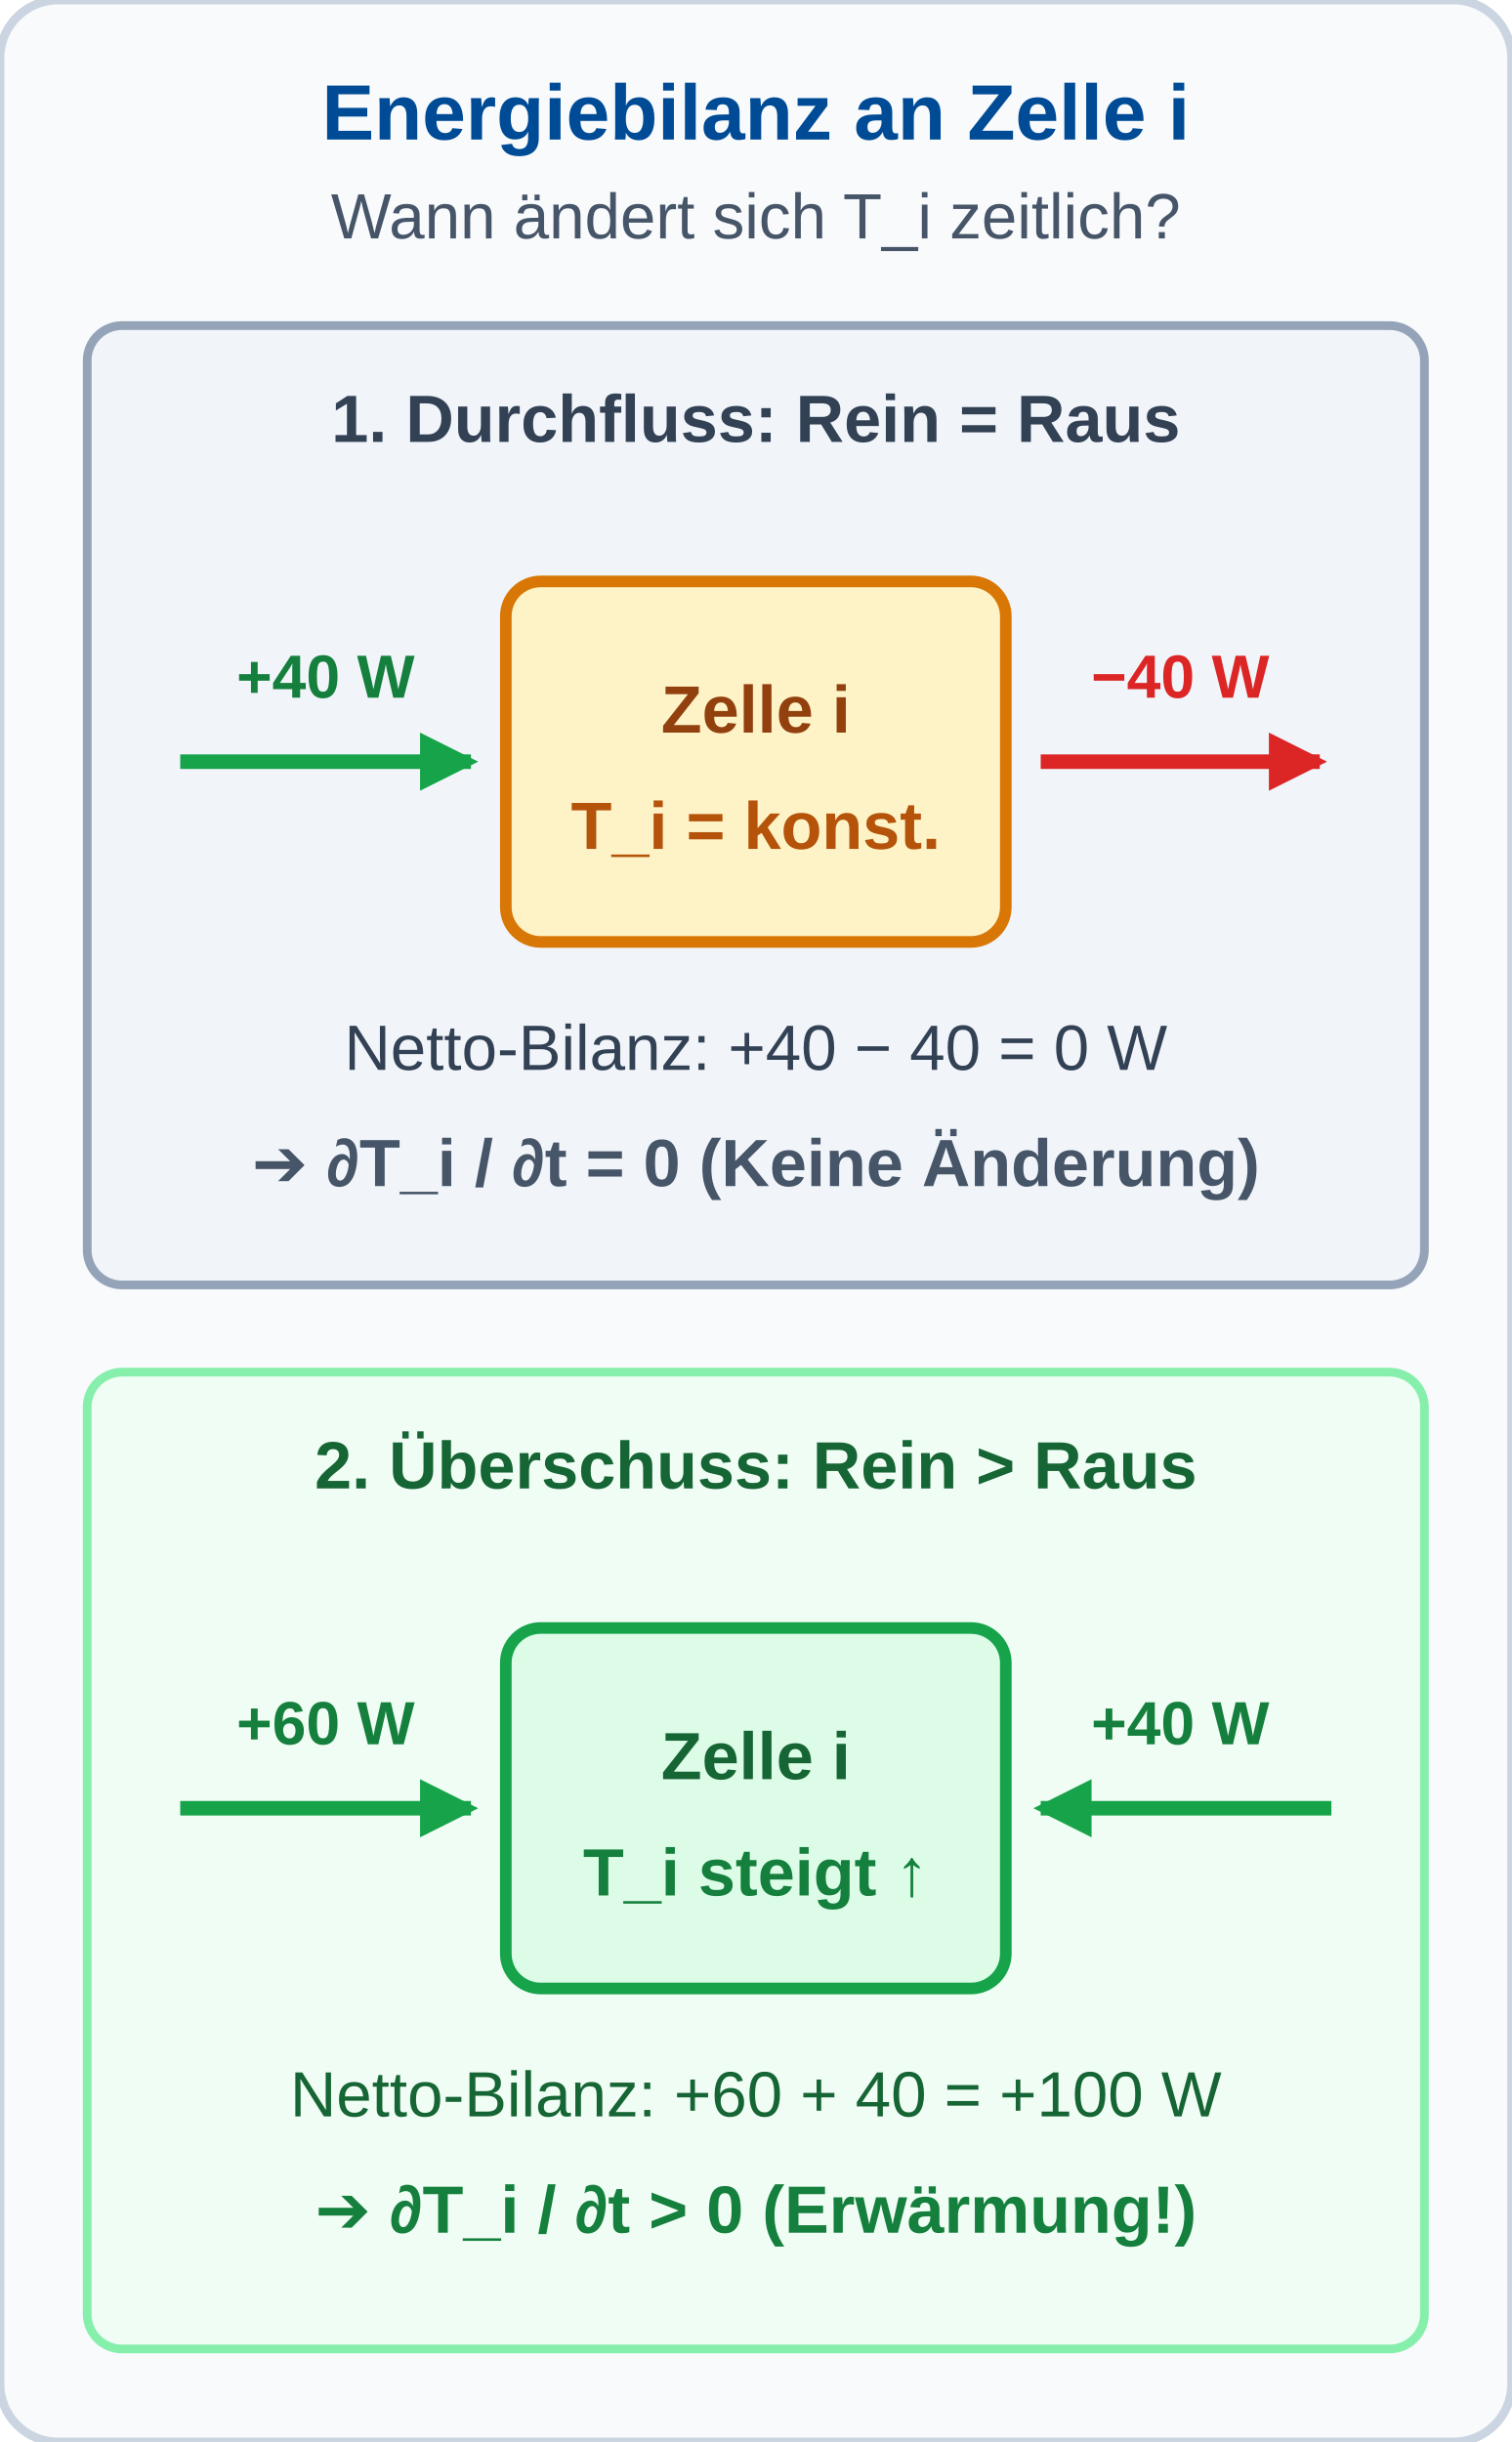
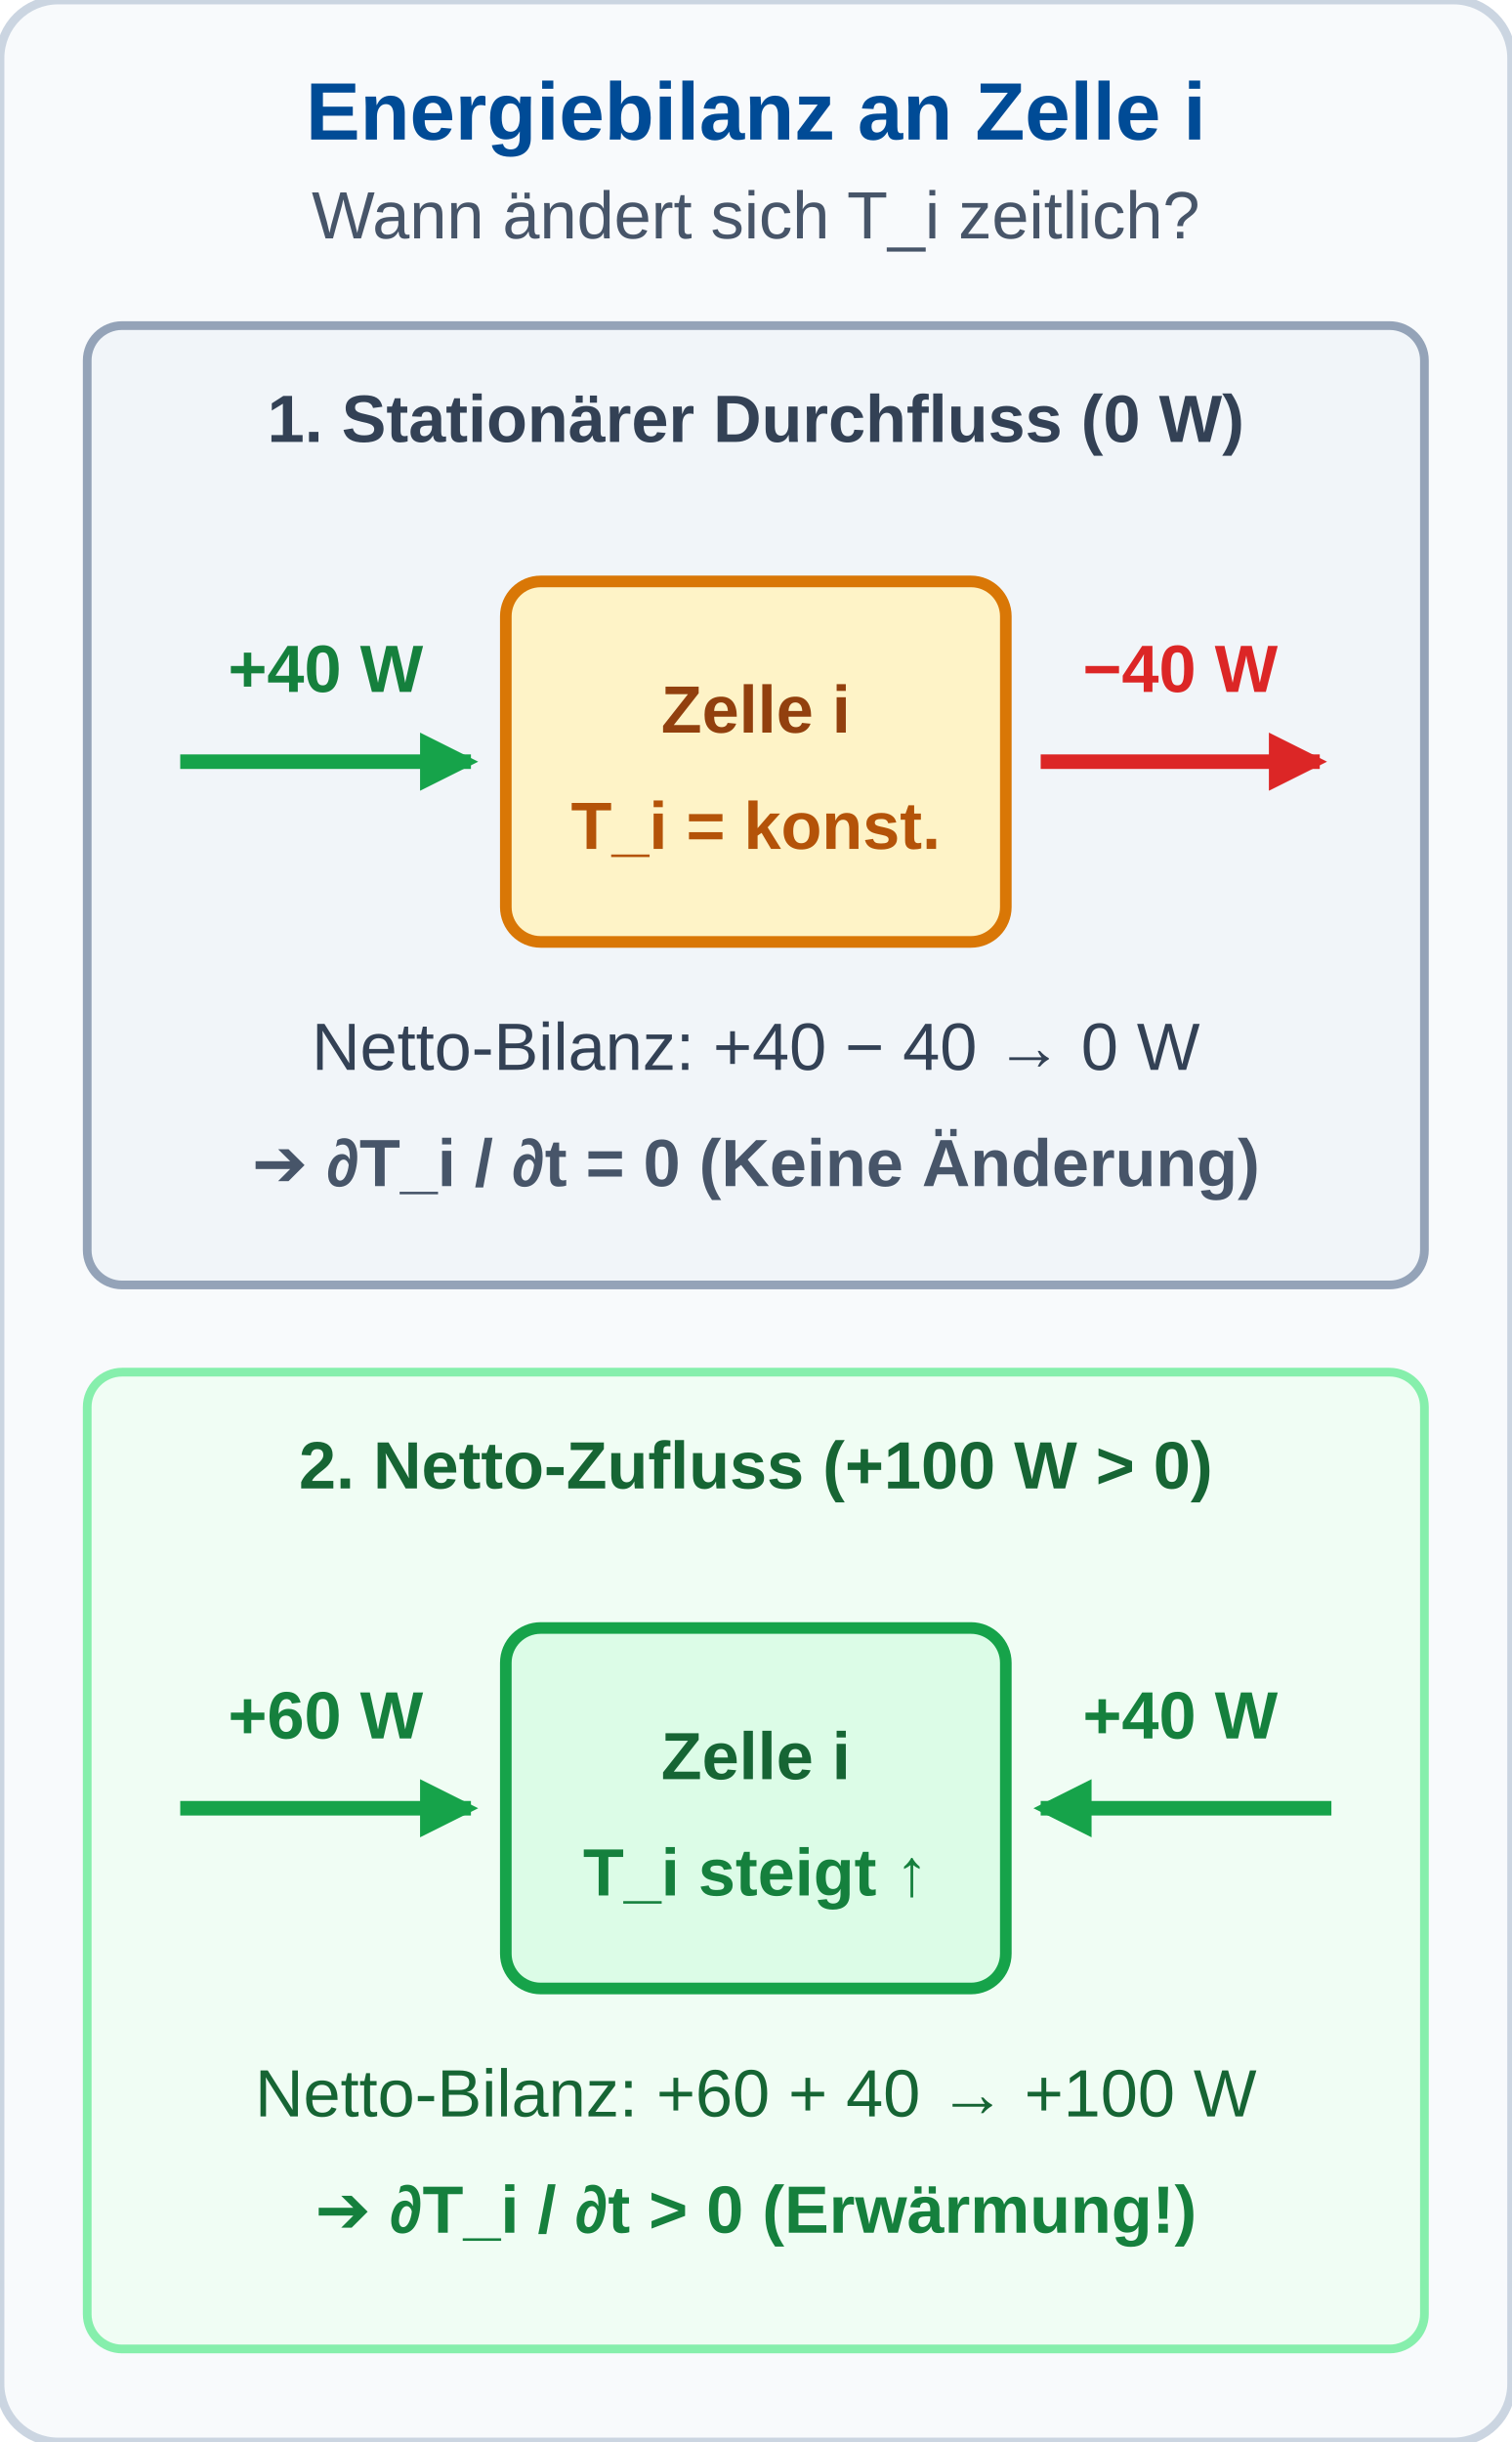
<svg xmlns="http://www.w3.org/2000/svg" viewBox="0 0 260 420" width="260" height="420">
  <defs>
    <style>
-       .hdr { font-family: 'Segoe UI', Arial, sans-serif; font-size: 13.5px; font-weight: bold; fill: #004B96; text-anchor: middle; }
-       .sub { font-family: 'Segoe UI', Arial, sans-serif; font-size: 11px; fill: #475569; text-anchor: middle; }
+       .hdr { font-family: 'Segoe UI', Arial, sans-serif; font-size: 14px; font-weight: bold; fill: #004B96; text-anchor: middle; }
+       .sub { font-family: 'Segoe UI', Arial, sans-serif; font-size: 11.5px; fill: #475569; text-anchor: middle; }
      .lbl { font-family: 'Segoe UI', Arial, sans-serif; font-size: 11.5px; font-weight: bold; text-anchor: middle; }
    </style>
    <marker id="ag" viewBox="0 0 10 10" refX="7" refY="5" markerWidth="5" markerHeight="5" orient="auto">
      <path d="M 0 1 L 8 5 L 0 9 z" fill="#16a34a" />
    </marker>
    <marker id="ar" viewBox="0 0 10 10" refX="7" refY="5" markerWidth="5" markerHeight="5" orient="auto">
      <path d="M 0 1 L 8 5 L 0 9 z" fill="#dc2626" />
    </marker>
  </defs>
  <rect width="260" height="420" rx="10" fill="#f8fafc" stroke="#cbd5e1" stroke-width="1.5" />
  <text x="130" y="24" class="hdr">Energiebilanz an Zelle i</text>
  <text x="130" y="41" class="sub">Wann ändert sich T_i zeitlich?</text>
  <g transform="translate(15, 56)">
    <rect width="230" height="165" rx="6" fill="#f1f5f9" stroke="#94a3b8" stroke-width="1.5" />
-     <text x="115" y="20" class="lbl" style="fill: #334155;">1. Durchfluss: Rein = Raus</text>
+     <text x="115" y="20" class="lbl" style="fill: #334155;">1. Stationärer Durchfluss (0 W)</text>
    <line x1="16" y1="75" x2="66" y2="75" stroke="#16a34a" stroke-width="2.5" marker-end="url(#ag)" />
-     <text x="41" y="64" class="lbl" style="fill: #15803d; font-size: 10.5px;">+40 W</text>
+     <text x="41" y="63" class="lbl" style="fill: #15803d; font-size: 11.5px;">+40 W</text>
    <rect x="72" y="44" width="86" height="62" rx="6" fill="#fef3c7" stroke="#d97706" stroke-width="2" />
    <text x="115" y="70" class="lbl" style="fill: #92400e;">Zelle i</text>
    <text x="115" y="90" class="lbl" style="fill: #b45309;">T_i = konst.</text>
    <line x1="164" y1="75" x2="212" y2="75" stroke="#dc2626" stroke-width="2.5" marker-end="url(#ar)" />
-     <text x="188" y="64" class="lbl" style="fill: #dc2626; font-size: 10.5px;">−40 W</text>
-     <text x="115" y="128" class="sub" style="fill: #334155;">Netto-Bilanz: +40 − 40 = 0 W</text>
+     <text x="188" y="63" class="lbl" style="fill: #dc2626; font-size: 11.5px;">−40 W</text>
+     <text x="115" y="128" class="sub" style="fill: #334155;">Netto-Bilanz: +40 − 40 → 0 W</text>
    <text x="115" y="148" class="lbl" style="fill: #475569;">➔ ∂T_i / ∂t = 0 (Keine Änderung)</text>
  </g>
  <g transform="translate(15, 236)">
    <rect width="230" height="168" rx="6" fill="#f0fdf4" stroke="#86efac" stroke-width="1.5" />
-     <text x="115" y="20" class="lbl" style="fill: #166534;">2. Überschuss: Rein &gt; Raus</text>
+     <text x="115" y="20" class="lbl" style="fill: #166534;">2. Netto-Zufluss (+100 W &gt; 0)</text>
    <line x1="16" y1="75" x2="66" y2="75" stroke="#16a34a" stroke-width="2.5" marker-end="url(#ag)" />
-     <text x="41" y="64" class="lbl" style="fill: #15803d; font-size: 10.5px;">+60 W</text>
+     <text x="41" y="63" class="lbl" style="fill: #15803d; font-size: 11.5px;">+60 W</text>
    <rect x="72" y="44" width="86" height="62" rx="6" fill="#dcfce7" stroke="#16a34a" stroke-width="2" />
    <text x="115" y="70" class="lbl" style="fill: #166534;">Zelle i</text>
    <text x="115" y="90" class="lbl" style="fill: #15803d;">T_i steigt ↑</text>
    <line x1="214" y1="75" x2="164" y2="75" stroke="#16a34a" stroke-width="2.5" marker-end="url(#ag)" />
-     <text x="188" y="64" class="lbl" style="fill: #15803d; font-size: 10.5px;">+40 W</text>
-     <text x="115" y="128" class="sub" style="fill: #166534;">Netto-Bilanz: +60 + 40 = +100 W</text>
+     <text x="188" y="63" class="lbl" style="fill: #15803d; font-size: 11.5px;">+40 W</text>
+     <text x="115" y="128" class="sub" style="fill: #166534;">Netto-Bilanz: +60 + 40 → +100 W</text>
    <text x="115" y="148" class="lbl" style="fill: #15803d;">➔ ∂T_i / ∂t &gt; 0 (Erwärmung!)</text>
  </g>
</svg>
